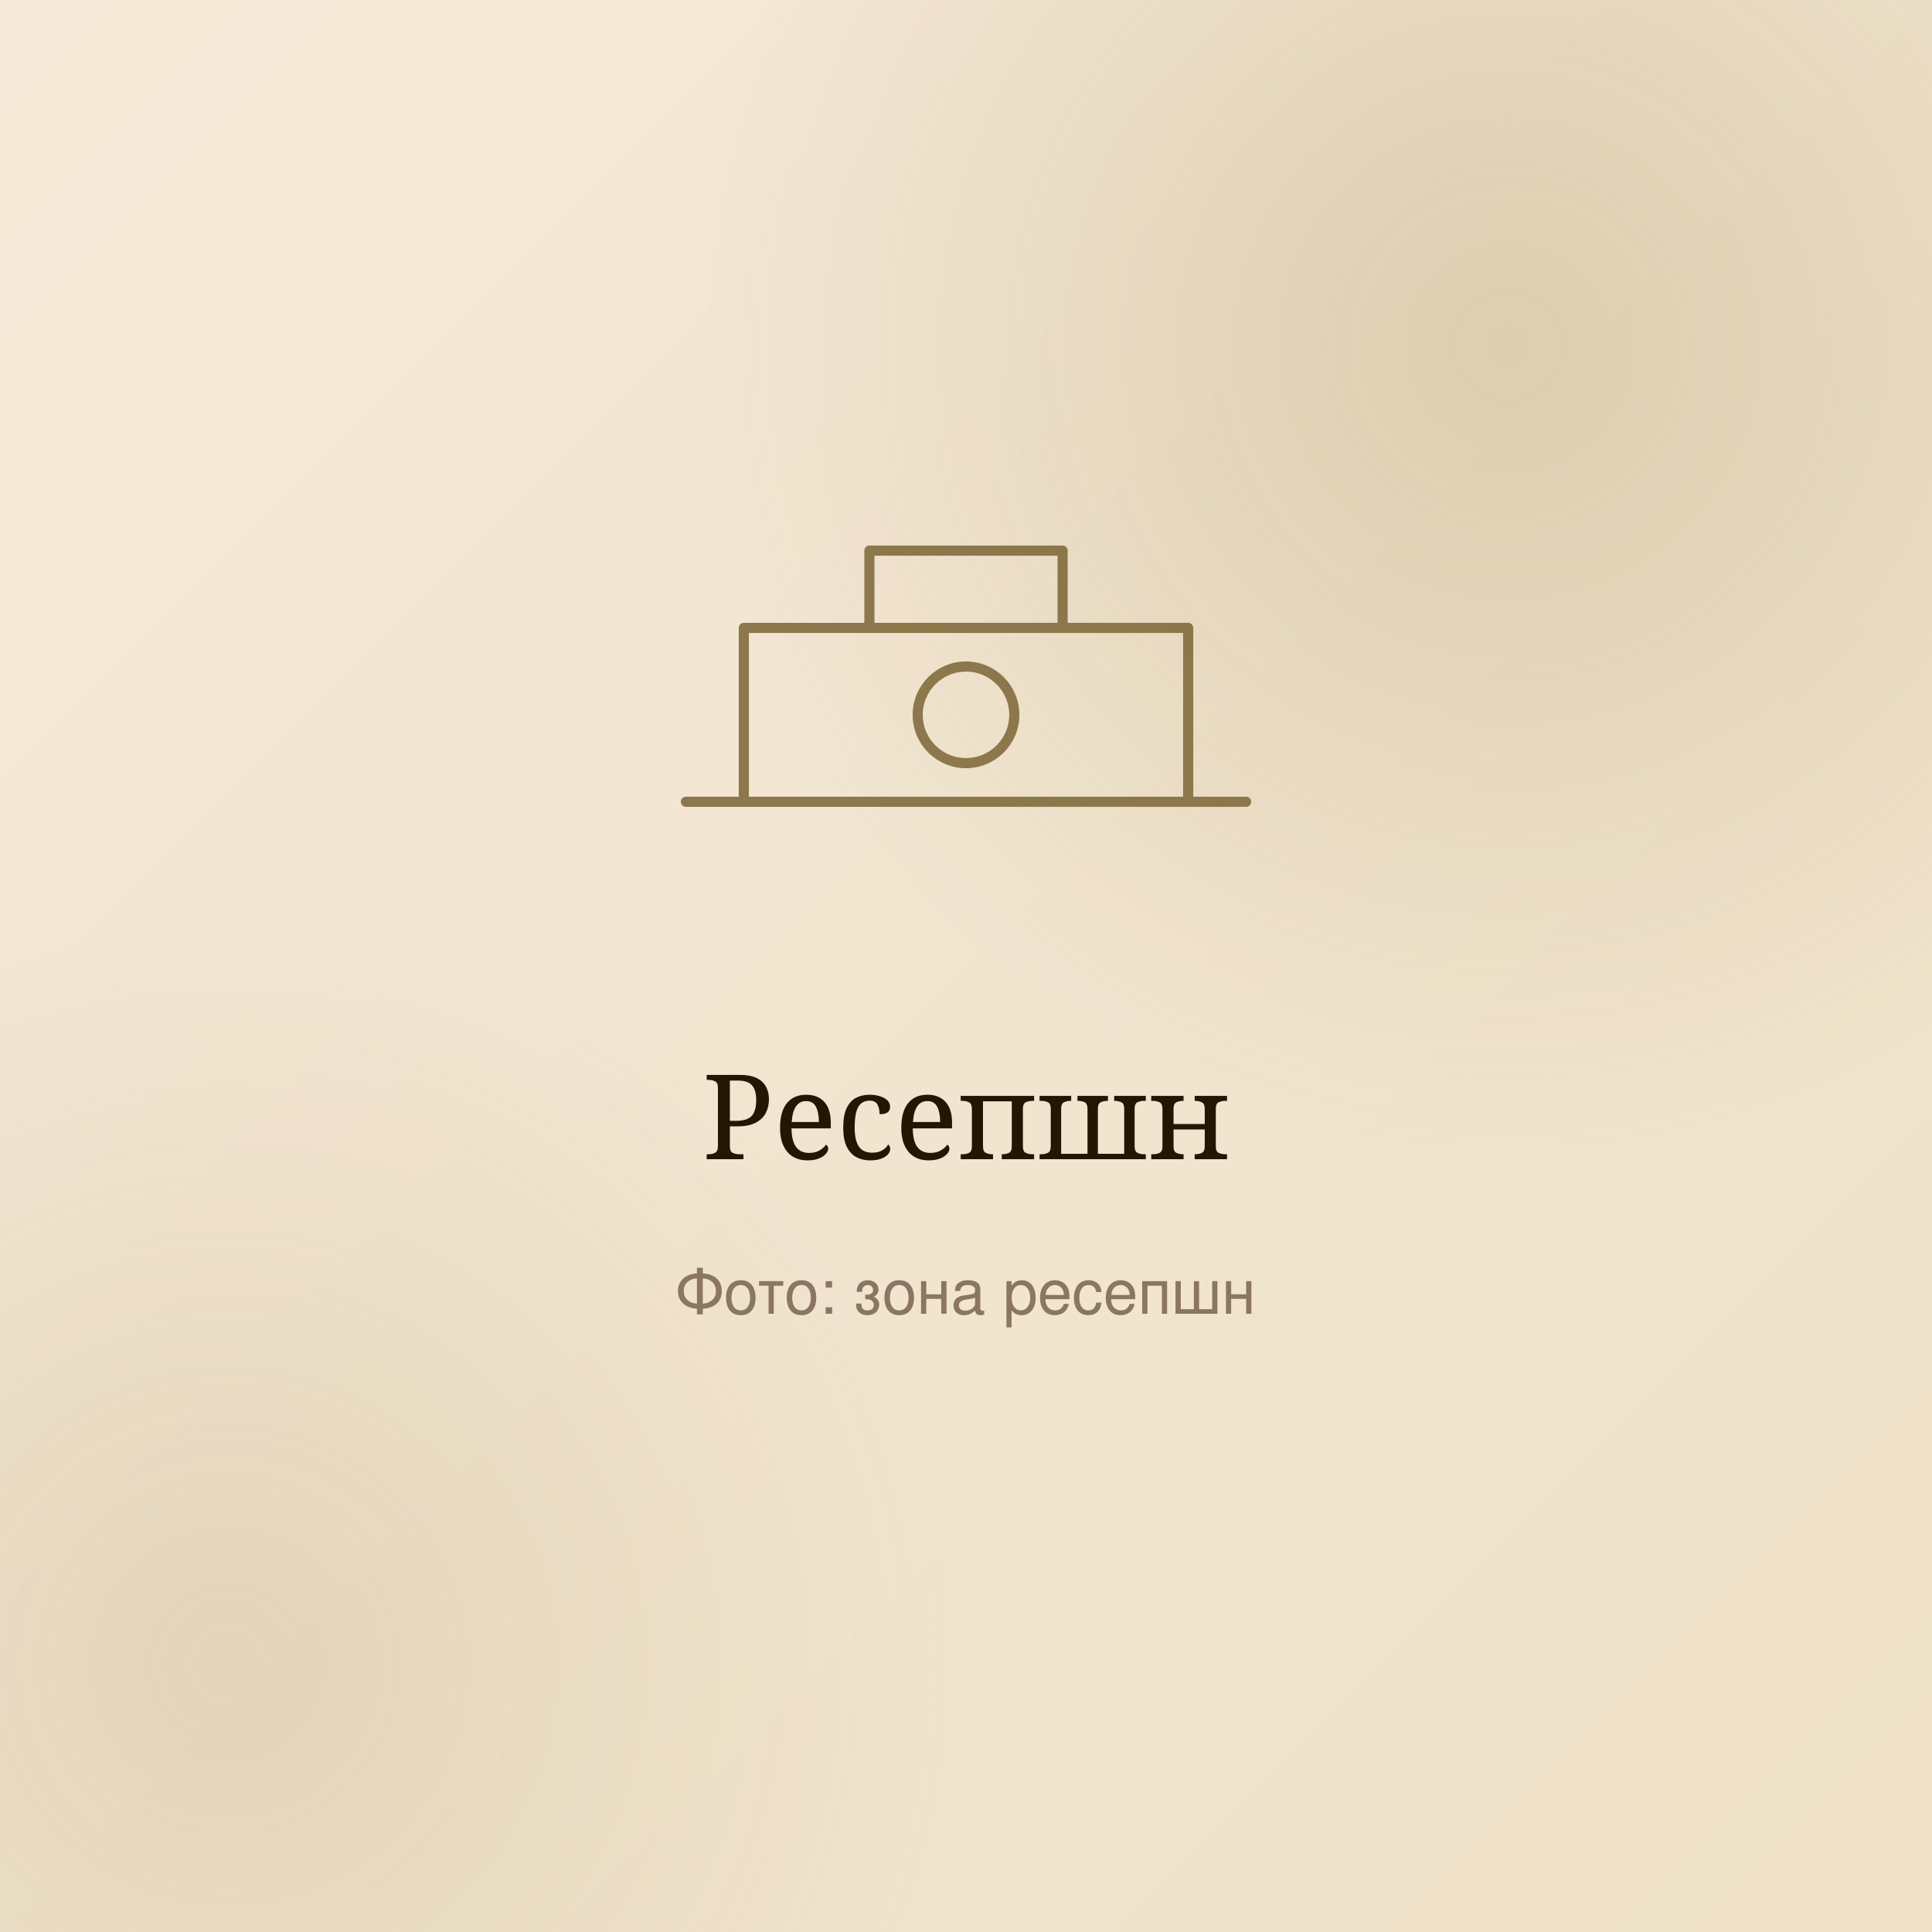
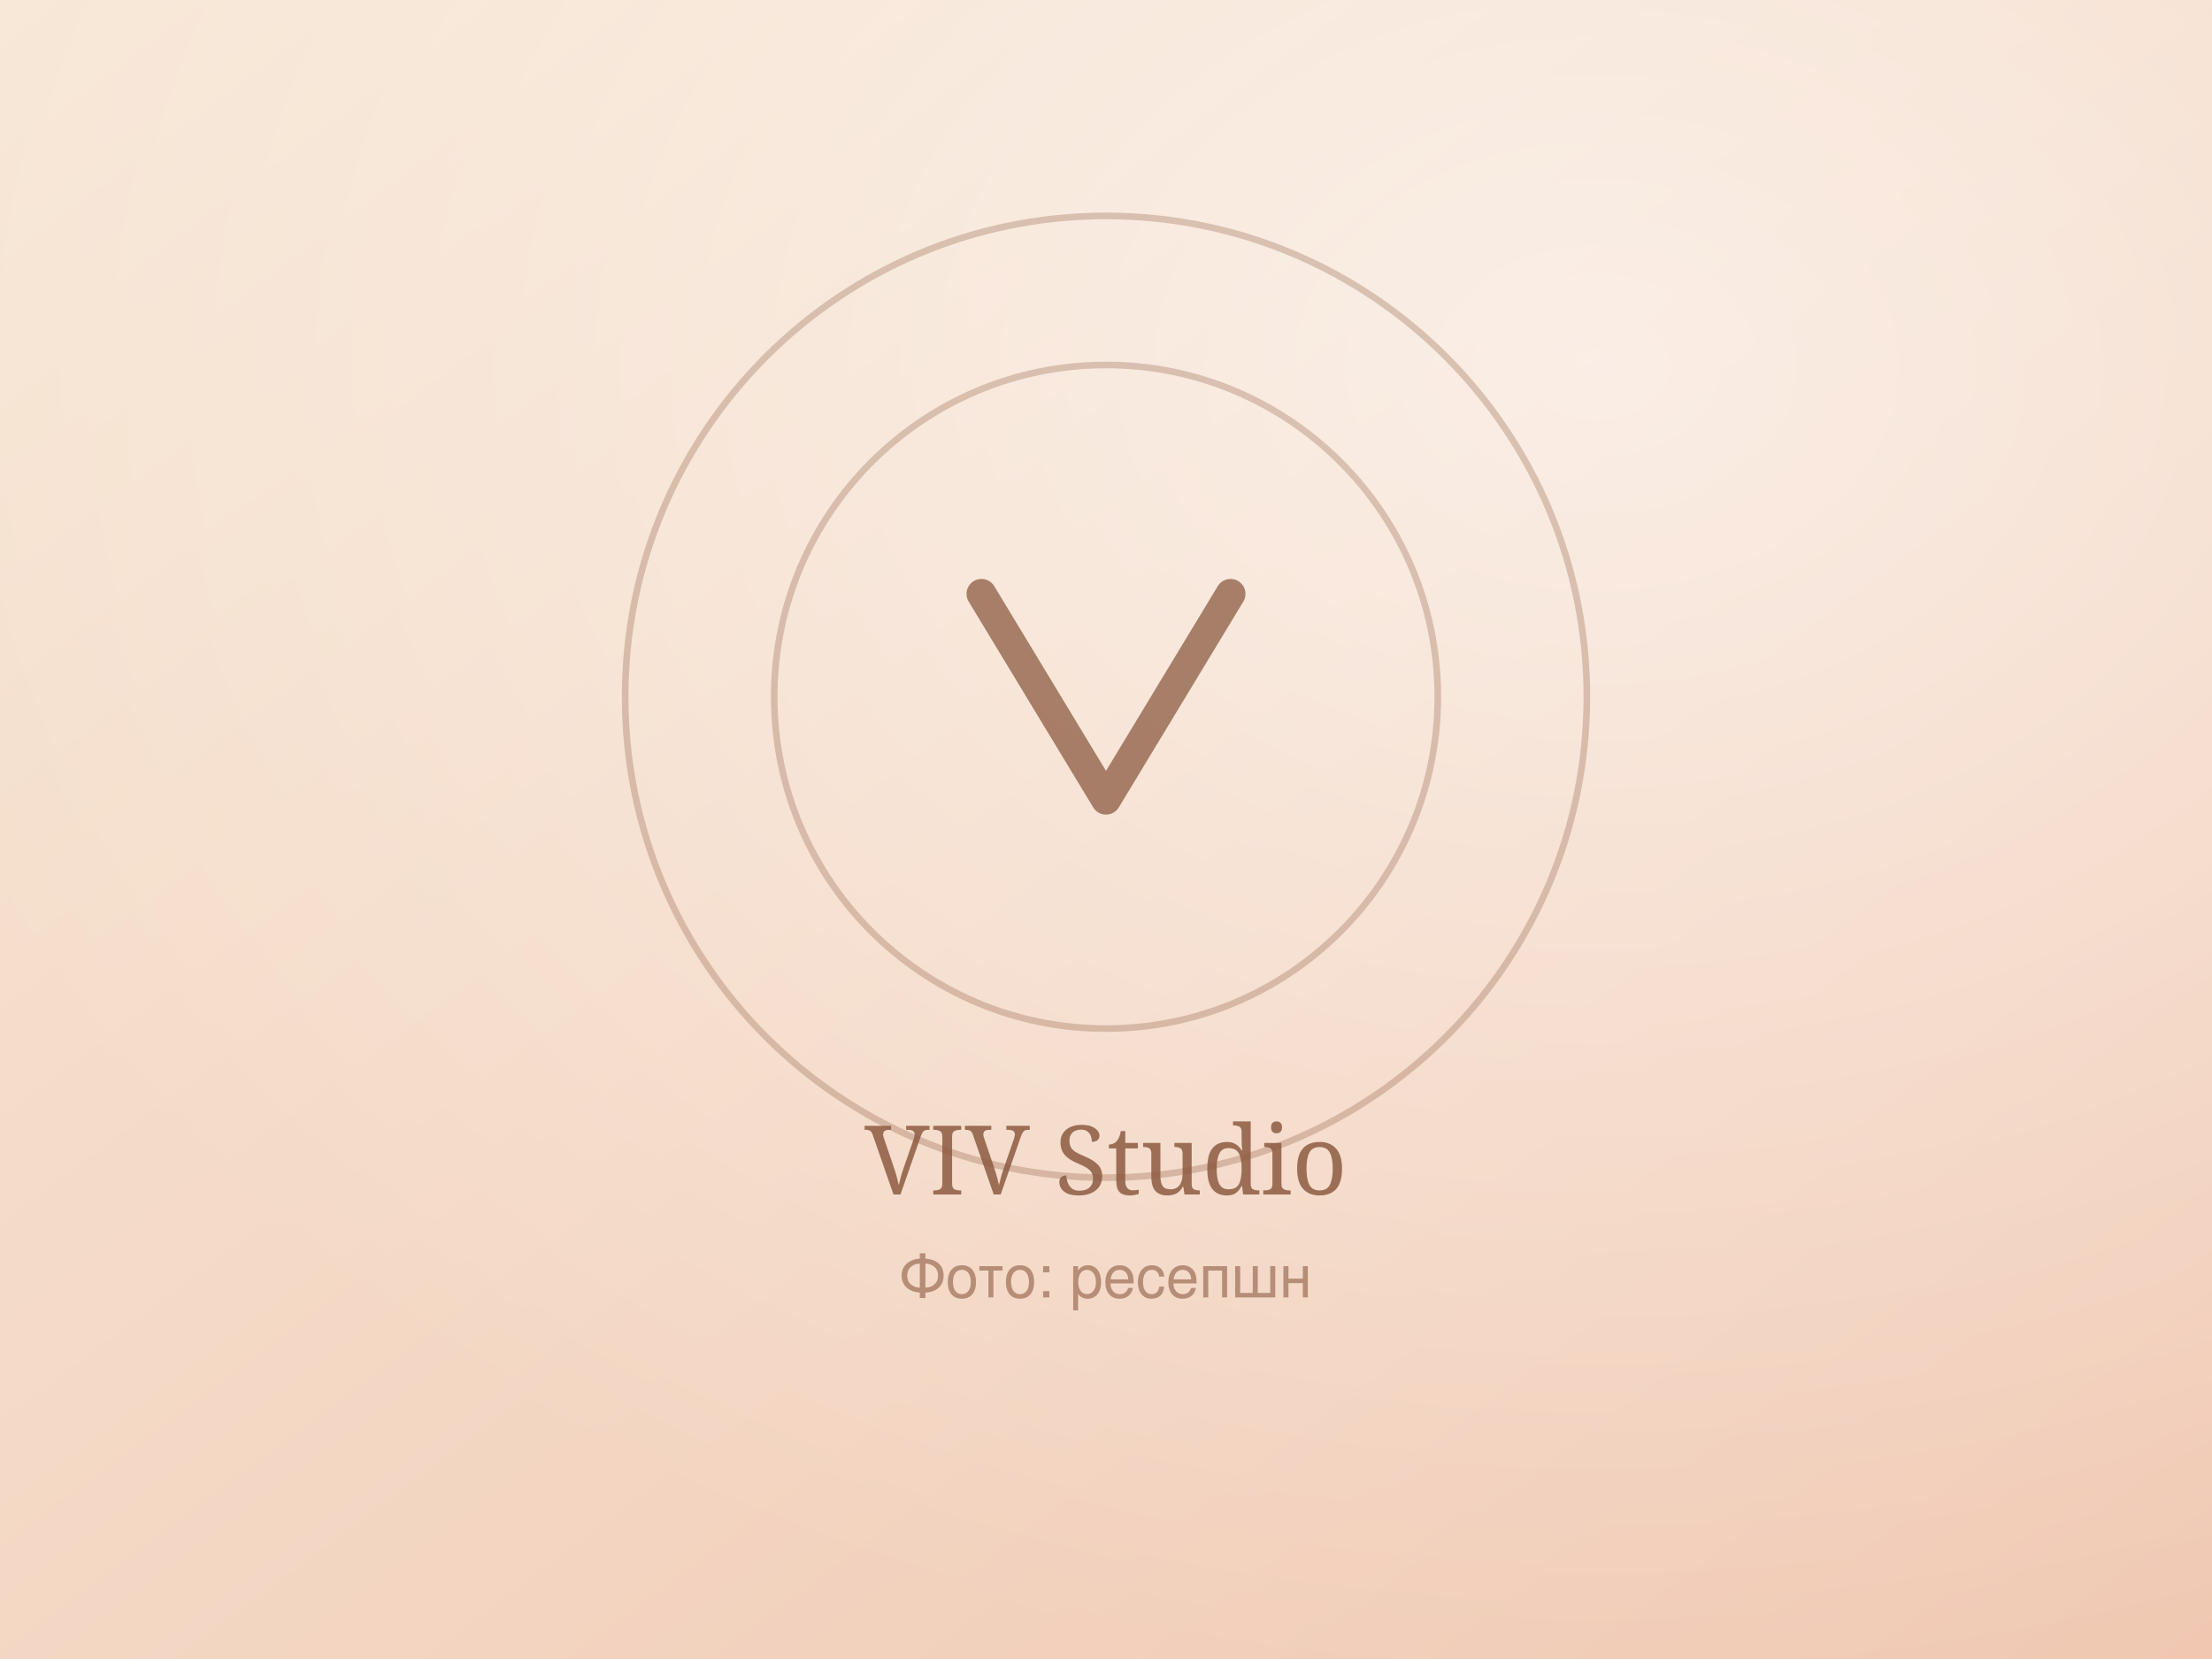
- <svg xmlns="http://www.w3.org/2000/svg" viewBox="0 0 900 900" width="900" height="900" role="img">
+ <svg xmlns="http://www.w3.org/2000/svg" viewBox="0 0 460 345" width="460" height="345" role="img" aria-label="Фото: ресепшн">
  <defs>
    <linearGradient id="g" x1="0" y1="0" x2="1" y2="1">
-       <stop offset="0" stop-color="#F5E9D9" />
-       <stop offset="1" stop-color="#EFE2C8" />
+       <stop offset="0" stop-color="#F7E7D6" />
+       <stop offset="1" stop-color="#F0C8B2" />
    </linearGradient>
-     <radialGradient id="r">
-       <stop offset="0" stop-color="#A48D55" stop-opacity=".55" />
-       <stop offset="1" stop-color="#A48D55" stop-opacity="0" />
+     <radialGradient id="r" cx="0.72" cy="0.22" r="0.8">
+       <stop offset="0" stop-color="#FFFFFF" stop-opacity=".55" />
+       <stop offset="1" stop-color="#FFFFFF" stop-opacity="0" />
    </radialGradient>
  </defs>
-   <rect width="900" height="900" fill="url(#g)" />
-   <circle cx="702" cy="162" r="378" fill="url(#r)" opacity=".5" />
-   <circle cx="108" cy="774" r="342" fill="url(#r)" opacity=".35" />
-   <g transform="translate(450 324) scale(2.250)" fill="none" stroke="#7A6535" stroke-width="2.1" stroke-linecap="round" stroke-linejoin="round" opacity=".85">
-     <path d="M-58 22h116M-46 22V-14h92v36" />
-     <path d="M-20-14v-16h40v16" />
-     <circle cx="0" cy="4" r="10" />
+   <rect width="460" height="345" fill="url(#g)" />
+   <rect width="460" height="345" fill="url(#r)" />
+   <g opacity=".30" fill="none" stroke="#8C5B41" stroke-width="1.38">
+     <circle cx="230.0" cy="144.9" r="69.0" />
+     <circle cx="230.0" cy="144.9" r="100.0" />
  </g>
-   <text x="50%" y="540" text-anchor="middle" font-family="Georgia,serif" font-size="55" fill="#251505">Ресепшн</text>
-   <text x="50%" y="612" text-anchor="middle" font-family="Helvetica,Arial,sans-serif" font-size="29" fill="#8A7663">Фото: зона ресепшн</text>
+   <g transform="translate(230.0 144.9)">
+     <path d="M-25.9 -21.4L0 21.4L25.9 -21.4" fill="none" stroke="#8C5B41" stroke-width="6.21" stroke-linecap="round" stroke-linejoin="round" opacity=".75" />
+   </g>
+   <text x="230.0" y="248.4" text-anchor="middle" font-family="Georgia, serif" font-size="20.0" fill="#8C5B41" opacity=".85">VIV Studio</text>
+   <text x="230.0" y="269.8" text-anchor="middle" font-family="Helvetica, Arial, sans-serif" font-size="12.4" fill="#8C5B41" opacity=".6">Фото: ресепшн</text>
</svg>
